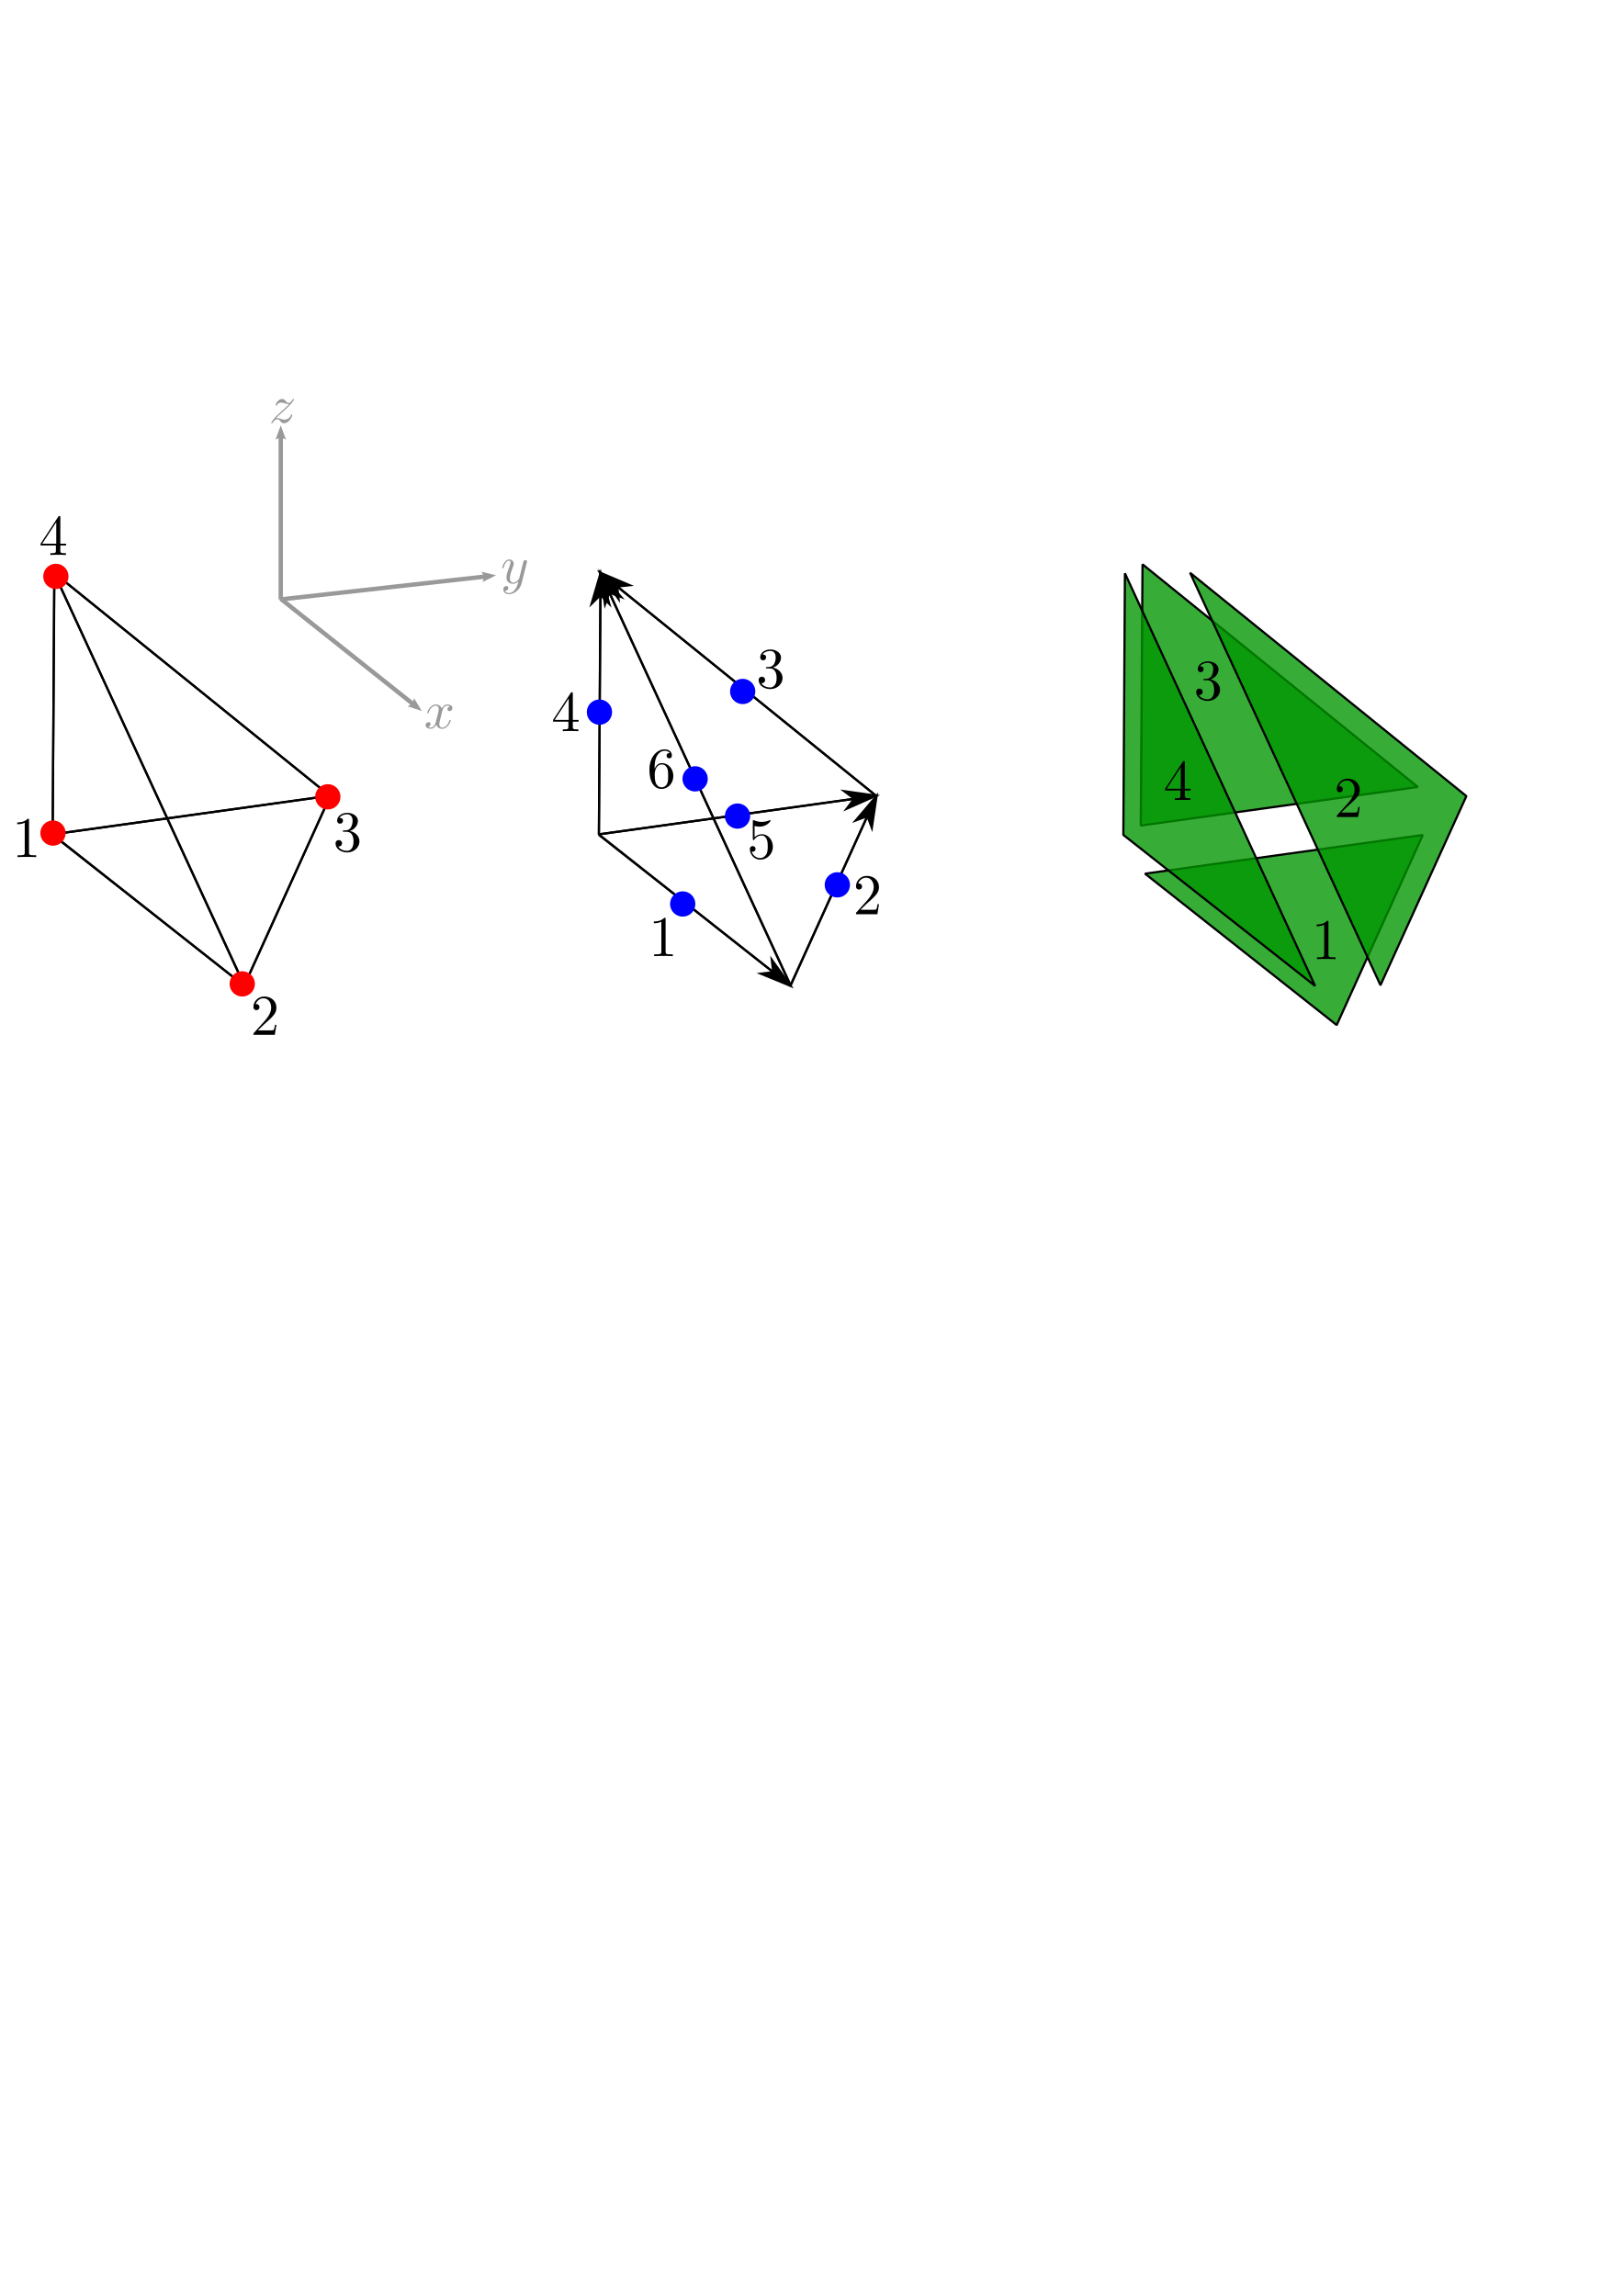
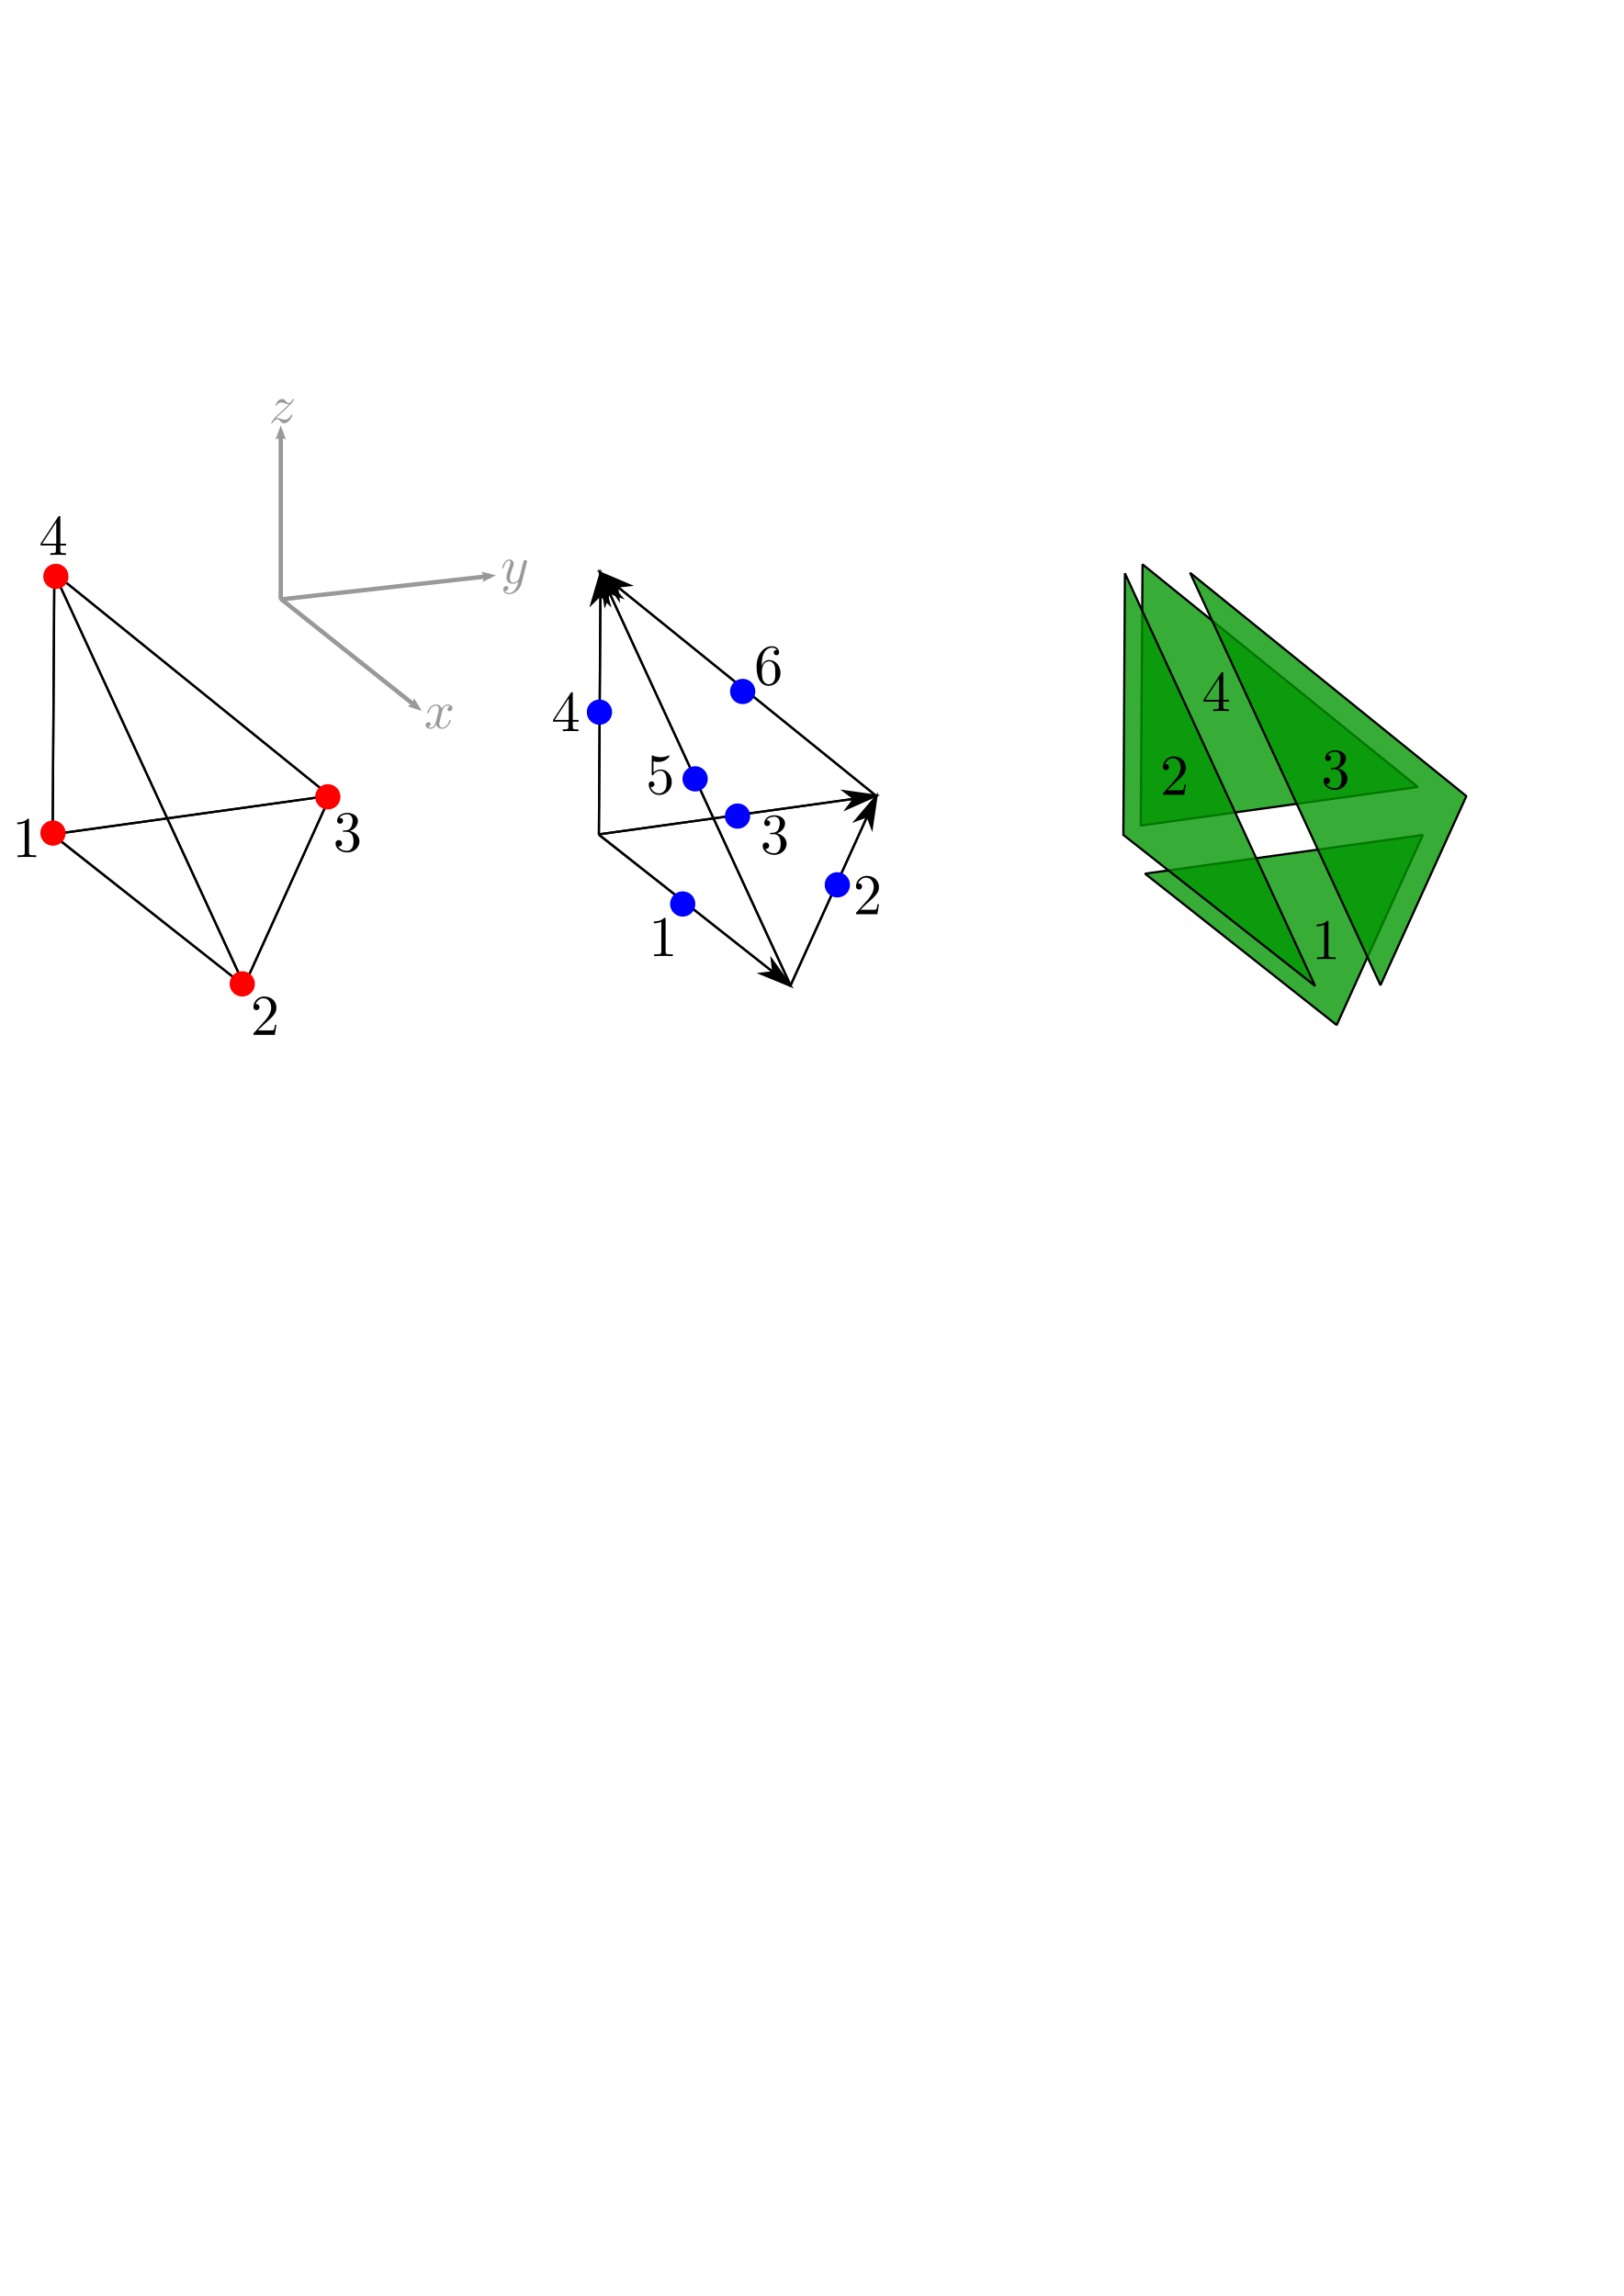
<svg xmlns="http://www.w3.org/2000/svg" width="744.094" height="1052.362" id="svg2" version="1.1">
  <defs id="defs4">
    <marker orient="auto" refY="0.0" refX="0.0" id="Arrow1Mstart" style="overflow:visible">
      <path id="path4338" d="M 0.0,0.0 L 5.0,-5.0 L -12.5,0.0 L 5.0,5.0 L 0.0,0.0 z " style="fill-rule:evenodd;stroke:#000000;stroke-width:1.0pt" transform="scale(0.4) translate(10,0)" />
    </marker>
    <marker orient="auto" refY="0.0" refX="0.0" id="Arrow1Lstart" style="overflow:visible">
      <path id="path4332" d="M 0.0,0.0 L 5.0,-5.0 L -12.5,0.0 L 5.0,5.0 L 0.0,0.0 z " style="fill-rule:evenodd;stroke:#000000;stroke-width:1.0pt" transform="scale(0.8) translate(12.5,0)" />
    </marker>
    <marker orient="auto" refY="0.0" refX="0.0" id="Arrow2Lstart" style="overflow:visible">
      <path id="path4350" style="fill-rule:evenodd;stroke-width:0.625;stroke-linejoin:round" d="M 8.719,4.034 L -2.207,0.016 L 8.719,-4.002 C 6.973,-1.63 6.983,1.616 8.719,4.034 z " transform="scale(1.1) translate(1,0)" />
    </marker>
    <marker style="overflow:visible;" id="Arrow2Send" refX="0.0" refY="0.0" orient="auto">
      <path transform="scale(0.3) rotate(180) translate(-2.3,0)" d="M 8.719,4.034 L -2.207,0.016 L 8.719,-4.002 C 6.973,-1.63 6.983,1.616 8.719,4.034 z " style="fill-rule:evenodd;stroke-width:0.625;stroke-linejoin:round;" id="path4365" />
    </marker>
    <marker style="overflow:visible;" id="Arrow1Lend" refX="0.0" refY="0.0" orient="auto">
      <path transform="scale(0.8) rotate(180) translate(12.5,0)" style="fill-rule:evenodd;stroke:#000000;stroke-width:1.0pt;" d="M 0.0,0.0 L 5.0,-5.0 L -12.5,0.0 L 5.0,5.0 L 0.0,0.0 z " id="path4335" />
    </marker>
  </defs>
  <g id="layer1">
    <g id="g3761" transform="matrix(0.8971932,0,0,0.8971932,-49.80166,47.30777)">
      <path style="fill:none;stroke:#000000;stroke-width:1.115px;stroke-linecap:butt;stroke-linejoin:bevel;stroke-opacity:1" d="M 83.219,240.139 82.413,373.803 180.361,450.95 z" id="path2985" />
      <path style="fill:none;stroke:#000000;stroke-width:1.115px;stroke-linecap:butt;stroke-linejoin:bevel;stroke-opacity:1" d="M 82.344,373.533 224.226,353.773 180.246,450.879 z" id="path2987" />
      <path style="fill:none;stroke:#000000;stroke-width:1.115px;stroke-linecap:butt;stroke-linejoin:bevel;stroke-opacity:1" d="M 83.293,240.028 223.907,353.773 82.398,373.477 z" id="path2989" />
      <path style="fill:none;stroke:#000000;stroke-width:1.115px;stroke-linecap:butt;stroke-linejoin:bevel;stroke-opacity:1" d="m 83.055,239.88 141.136,114.103 -43.882,96.599 z" id="path2991" />
    </g>
    <g id="g5435" style="opacity:0.4" transform="matrix(0.8971932,0,0,0.8971932,-17.61423,-32.54258)">
      <path style="fill:#000000;fill-opacity:1;stroke:#000000;stroke-width:2.229;stroke-linecap:butt;stroke-linejoin:miter;stroke-miterlimit:4;stroke-opacity:1;stroke-dasharray:none;marker-mid:none;marker-end:url(#Arrow2Send)" d="m 163.038,342.189 69.688,55.427" id="path4146" />
      <path style="fill:#000000;fill-opacity:1;stroke:#000000;stroke-width:2.229;stroke-linecap:butt;stroke-linejoin:miter;stroke-miterlimit:4;stroke-opacity:1;stroke-dasharray:none;marker-mid:none;marker-end:url(#Arrow2Send)" d="M 162.714,342.513 270.002,330.52" id="path4138" />
      <path style="fill:#000000;fill-opacity:1;stroke:#000000;stroke-width:2.229;stroke-linecap:butt;stroke-linejoin:miter;stroke-miterlimit:4;stroke-opacity:1;stroke-dasharray:none;marker-mid:none;marker-end:url(#Arrow2Send)" d="m 163.038,342.513 0,-85.895" id="path4140" />
      <g transform="matrix(0.5181372,0,0,0.5181372,81.74209,223.057)" id="g5031">
        <g style="font-style:normal;font-variant:normal;font-weight:normal;font-stretch:normal;letter-spacing:normal;word-spacing:normal;text-anchor:start;fill:none;stroke:#000000;stroke-width:2.151;stroke-linecap:butt;stroke-linejoin:miter;stroke-miterlimit:10.433;stroke-opacity:1;stroke-dasharray:none;stroke-dashoffset:0" id="g5033" transform="matrix(1.062992,0,0,-1.062992,-186.0236,789.2717)" xml:space="preserve" stroke-miterlimit="10.433" font-style="normal" font-variant="normal" font-weight="normal" font-stretch="normal" font-size-adjust="none" letter-spacing="normal" word-spacing="normal">
          <path style="fill:#000000;stroke-width:0" d="m 472.16,421.25 0.03,0.13 0.04,0.15 0.04,0.16 0.04,0.18 0.06,0.19 0.06,0.21 0.06,0.22 0.07,0.22 0.08,0.23 0.09,0.24 0.1,0.25 0.1,0.24 0.11,0.25 0.12,0.25 0.13,0.25 0.14,0.25 0.15,0.24 0.15,0.24 0.17,0.23 0.18,0.22 0.18,0.22 0.2,0.2 0.21,0.19 0.22,0.18 0.23,0.16 0.25,0.14 0.12,0.07 0.13,0.06 0.14,0.05 0.13,0.05 0.14,0.05 0.14,0.04 0.15,0.03 0.15,0.03 0.15,0.02 0.16,0.02 0.16,0.01 0.16,0 c 0.25,0 1.44,0 2.48,-0.64 -1.39,-0.25 -2.39,-1.5 -2.39,-2.69 0,-0.79 0.55,-1.75 1.89,-1.75 1.1,0 2.69,0.89 2.69,2.89 0,2.6 -2.94,3.28 -4.63,3.28 -2.89,0 -4.64,-2.64 -5.23,-3.78 -1.25,3.28 -3.94,3.78 -5.37,3.78 -5.19,0 -8.04,-6.42 -8.04,-7.67 0,-0.5 0.5,-0.5 0.61,-0.5 0.39,0 0.55,0.11 0.64,0.55 1.69,5.28 4.99,6.53 6.68,6.53 0.95,0 2.68,-0.44 2.68,-3.33 0,-1.54 -0.84,-4.89 -2.68,-11.86 -0.8,-3.09 -2.54,-5.18 -4.74,-5.18 -0.3,0 -1.44,0 -2.48,0.65 1.25,0.24 2.34,1.28 2.34,2.69 0,1.34 -1.09,1.73 -1.84,1.73 -1.5,0 -2.75,-1.29 -2.75,-2.89 0,-2.28 2.5,-3.28 4.68,-3.28 3.3,0 5.08,3.49 5.24,3.78 0.59,-1.84 2.39,-3.78 5.37,-3.78 5.14,0 7.99,6.42 7.99,7.67 0,0.5 -0.45,0.5 -0.61,0.5 -0.44,0 -0.55,-0.2 -0.64,-0.54 -1.64,-5.33 -5.03,-6.53 -6.63,-6.53 -1.95,0 -2.75,1.59 -2.75,3.29 0,1.1 0.3,2.19 0.86,4.38 z" id="path5035" />
        </g>
      </g>
      <g transform="matrix(0.5181372,0,0,0.5181372,120.8597,148.9817)" id="g5187">
        <g style="font-style:normal;font-variant:normal;font-weight:normal;font-stretch:normal;letter-spacing:normal;word-spacing:normal;text-anchor:start;fill:none;stroke:#000000;stroke-width:2.151;stroke-linecap:butt;stroke-linejoin:miter;stroke-miterlimit:10.433;stroke-opacity:1;stroke-dasharray:none;stroke-dashoffset:0" word-spacing="normal" letter-spacing="normal" font-size-adjust="none" font-stretch="normal" font-weight="normal" font-variant="normal" font-style="normal" stroke-miterlimit="10.433" xml:space="preserve" transform="matrix(1.062992,0,0,-1.062992,-186.0236,789.2717)" id="g5189">
          <path style="fill:#000000;stroke-width:0" id="path5191" d="m 479.74,425.18 0.01,0.04 0.01,0.03 0.01,0.06 0.02,0.05 0.01,0.06 0.01,0.05 0.02,0.04 0.01,0.05 0.01,0.04 0.01,0.04 0,0.04 0.01,0.04 0.01,0.04 0.01,0.03 0,0.03 0.01,0.03 0,0.03 0.01,0.03 0,0.03 0.01,0.05 0,0.06 0,0.05 0,0.05 0.01,0.05 0,0.03 0,0.03 0,0.03 0,0.03 c 0,0.91 -0.69,1.35 -1.44,1.35 -0.5,0 -1.3,-0.3 -1.75,-1.05 -0.1,-0.25 -0.5,-1.78 -0.69,-2.69 -0.36,-1.29 -0.7,-2.64 -1,-3.98 l -2.25,-8.97 c -0.19,-0.75 -2.33,-4.23 -5.62,-4.23 -2.54,0 -3.1,2.18 -3.1,4.03 0,2.29 0.86,5.39 2.55,9.76 0.8,2.05 1,2.6 1,3.6 0,2.23 -1.59,4.07 -4.09,4.07 -4.74,0 -6.58,-7.21 -6.58,-7.67 0,-0.5 0.5,-0.5 0.61,-0.5 0.5,0 0.54,0.11 0.79,0.91 1.35,4.69 3.33,6.17 5.03,6.17 0.4,0 1.25,0 1.25,-1.59 0,-1.25 -0.5,-2.53 -0.85,-3.49 -1.99,-5.28 -2.9,-8.12 -2.9,-10.47 0,-4.42 3.15,-5.92 6.08,-5.92 1.96,0 3.64,0.85 5.03,2.24 -0.64,-2.58 -1.23,-5.03 -3.23,-7.68 -1.3,-1.68 -3.19,-3.14 -5.48,-3.14 -0.69,0 -2.94,0.16 -3.79,2.1 0.8,0 1.46,0 2.14,0.61 0.5,0.43 1,1.09 1,2.03 0,1.55 -1.34,1.75 -1.84,1.75 -1.14,0 -2.8,-0.8 -2.8,-3.24 0,-2.5 2.21,-4.34 5.29,-4.34 5.14,0 10.26,4.55 11.67,10.17 z" />
        </g>
      </g>
      <g transform="matrix(0.5181372,0,0,0.5181372,2.489099,66.98619)" id="g5349">
        <g style="font-style:normal;font-variant:normal;font-weight:normal;font-stretch:normal;letter-spacing:normal;word-spacing:normal;text-anchor:start;fill:none;stroke:#000000;stroke-width:2.151;stroke-linecap:butt;stroke-linejoin:miter;stroke-miterlimit:10.433;stroke-opacity:1;stroke-dasharray:none;stroke-dashoffset:0" id="g5351" transform="matrix(1.062992,0,0,-1.062992,-186.0236,789.2717)" xml:space="preserve" stroke-miterlimit="10.433" font-style="normal" font-variant="normal" font-weight="normal" font-stretch="normal" font-size-adjust="none" letter-spacing="normal" word-spacing="normal">
          <path style="fill:#000000;stroke-width:0" d="m 462.14,410.34 0.25,0.27 0.24,0.25 0.24,0.25 0.23,0.24 0.22,0.23 0.22,0.22 0.21,0.22 0.2,0.21 0.2,0.2 0.2,0.19 0.19,0.19 0.19,0.19 0.18,0.17 0.19,0.18 0.35,0.33 0.34,0.32 0.33,0.3 0.33,0.29 0.32,0.29 0.65,0.56 0.33,0.29 0.33,0.28 c 0,0.05 3.08,2.69 4.88,4.49 4.73,4.64 5.83,7.03 5.83,7.21 0,0.5 -0.46,0.5 -0.55,0.5 -0.35,0 -0.5,-0.09 -0.75,-0.54 -1.49,-2.39 -2.53,-3.19 -3.74,-3.19 -1.2,0 -1.79,0.75 -2.54,1.59 -0.94,1.16 -1.78,2.14 -3.44,2.14 -3.73,0 -6.02,-4.62 -6.02,-5.67 0,-0.25 0.14,-0.54 0.6,-0.54 0.45,0 0.54,0.25 0.64,0.54 0.95,2.3 3.84,2.35 4.23,2.35 1.05,0 2,-0.36 3.14,-0.75 2,-0.75 2.55,-0.75 3.85,-0.75 -1.8,-2.14 -5.99,-5.74 -6.92,-6.53 l -4.49,-4.18 c -3.39,-3.34 -5.14,-6.18 -5.14,-6.53 0,-0.5 0.5,-0.5 0.59,-0.5 0.41,0 0.5,0.1 0.8,0.64 1.16,1.75 2.64,3.1 4.24,3.1 1.15,0 1.65,-0.46 2.89,-1.89 0.86,-1.05 1.75,-1.85 3.18,-1.85 4.94,0 7.83,6.33 7.83,7.67 0,0.25 -0.2,0.5 -0.59,0.5 -0.46,0 -0.55,-0.29 -0.71,-0.65 -1.14,-3.24 -4.32,-4.17 -5.98,-4.17 -0.98,0 -1.89,0.29 -2.94,0.64 -1.68,0.64 -2.43,0.84 -3.48,0.84 -0.1,0 -0.89,0 -1.35,-0.14 z" id="path5353" />
        </g>
      </g>
    </g>
    <text id="text3767" y="484.534" x="68.963" style="font-size:14px;font-style:normal;font-variant:normal;font-weight:normal;font-stretch:normal;text-align:start;line-height:125%;letter-spacing:0px;word-spacing:0px;writing-mode:lr-tb;text-anchor:start;fill:#000000;fill-opacity:1;stroke:none;font-family:cmr10;-inkscape-font-specification:cmr10" xml:space="preserve">
      <tspan y="484.534" x="68.963" id="tspan3769" />
    </text>
    <g transform="matrix(0.4982573,0,0,0.4982573,-143.0394,214.7246)" id="g3783">
      <g style="font-style:normal;font-variant:normal;font-weight:normal;font-stretch:normal;letter-spacing:normal;word-spacing:normal;text-anchor:start;fill:none;stroke:#000000;stroke-width:2.007;stroke-linecap:butt;stroke-linejoin:miter;stroke-miterlimit:10.433;stroke-opacity:1;stroke-dasharray:none;stroke-dashoffset:0" word-spacing="normal" letter-spacing="normal" font-size-adjust="none" font-stretch="normal" font-weight="normal" font-variant="normal" font-style="normal" stroke-miterlimit="10.433" xml:space="preserve" transform="matrix(1.062992,0,0,-1.062992,-186.0236,789.2717)" id="content">
        <path style="fill:#000000;stroke-width:0" id="path3786" d="m 470.16,438.09 0,0.05 0,0.06 0,0.05 0,0.05 0,0.05 0,0.05 0,0.04 0,0.05 0,0.04 0,0.04 -0.01,0.04 0,0.04 0,0.04 0,0.03 0,0.04 -0.01,0.03 -0.01,0.07 0,0.06 -0.02,0.05 -0.01,0.05 -0.02,0.05 -0.02,0.04 -0.02,0.04 -0.02,0.03 -0.03,0.03 -0.03,0.03 -0.04,0.03 -0.04,0.02 -0.04,0.02 -0.03,0.01 -0.02,0.01 -0.03,0 -0.02,0.01 -0.03,0.01 -0.03,0 -0.03,0.01 -0.03,0 -0.04,0.01 -0.03,0 -0.04,0 -0.03,0.01 -0.04,0 -0.04,0 -0.05,0 -0.04,0 -0.04,0 -0.05,0.01 -0.05,0 -0.05,0 -0.05,0 -0.05,0 c -3.09,-3.19 -7.47,-3.19 -9.06,-3.19 v -1.55 c 1,0 3.93,0 6.51,1.3 v -25.81 c 0,-1.8 -0.14,-2.39 -4.62,-2.39 h -1.6 v -1.55 c 1.75,0.16 6.08,0.16 8.07,0.16 2,0 6.32,0 8.07,-0.16 v 1.55 h -1.59 c -4.48,0 -4.64,0.54 -4.64,2.39 z" />
      </g>
    </g>
    <g transform="matrix(0.4982573,0,0,0.4982573,-33.75061,296.1997)" id="g3816">
      <g style="font-style:normal;font-variant:normal;font-weight:normal;font-stretch:normal;letter-spacing:normal;word-spacing:normal;text-anchor:start;fill:none;stroke:#000000;stroke-width:2.007;stroke-linecap:butt;stroke-linejoin:miter;stroke-miterlimit:10.433;stroke-opacity:1;stroke-dasharray:none;stroke-dashoffset:0" id="g3818" transform="matrix(1.062992,0,0,-1.062992,-186.0236,789.2717)" xml:space="preserve" stroke-miterlimit="10.433" font-style="normal" font-variant="normal" font-weight="normal" font-stretch="normal" font-size-adjust="none" letter-spacing="normal" word-spacing="normal">
        <path style="fill:#000000;stroke-width:0" d="m 461.85,410.04 5.28,5.13 c 7.76,6.87 10.76,9.56 10.76,14.54 0,5.69 -4.48,9.68 -10.56,9.68 -5.64,0 -9.33,-4.6 -9.33,-9.03 0,-2.79 2.5,-2.79 2.64,-2.79 0.86,0 2.6,0.6 2.6,2.64 0,1.3 -0.89,2.6 -2.64,2.6 -0.39,0 -0.5,0 -0.64,-0.05 1.14,3.24 3.83,5.08 6.72,5.08 4.53,0 6.68,-4.05 6.68,-8.13 0,-3.98 -2.5,-7.92 -5.23,-11.01 l -9.56,-10.66 C 458,407.5 458,407.4 458,406.2 h 18.49 l 1.4,8.67 h -1.25 c -0.25,-1.5 -0.59,-3.69 -1.09,-4.44 -0.36,-0.39 -3.64,-0.39 -4.73,-0.39 z" id="path3820" />
      </g>
    </g>
    <g transform="matrix(0.4982573,0,0,0.4982573,4.092727,212.0223)" id="g3856">
      <g style="font-style:normal;font-variant:normal;font-weight:normal;font-stretch:normal;letter-spacing:normal;word-spacing:normal;text-anchor:start;fill:none;stroke:#000000;stroke-width:2.007;stroke-linecap:butt;stroke-linejoin:miter;stroke-miterlimit:10.433;stroke-opacity:1;stroke-dasharray:none;stroke-dashoffset:0" word-spacing="normal" letter-spacing="normal" font-size-adjust="none" font-stretch="normal" font-weight="normal" font-variant="normal" font-style="normal" stroke-miterlimit="10.433" xml:space="preserve" transform="matrix(1.062992,0,0,-1.062992,-186.0236,789.2717)" id="g3858">
        <path style="fill:#000000;stroke-width:0" id="path3860" d="m 469.97,423.73 0.38,0.13 0.37,0.15 0.37,0.15 0.35,0.17 0.35,0.18 0.34,0.19 0.33,0.2 0.32,0.22 0.31,0.22 0.31,0.23 0.29,0.24 0.28,0.25 0.27,0.26 0.26,0.27 0.25,0.27 0.24,0.29 0.22,0.29 0.21,0.3 0.2,0.3 0.19,0.32 0.18,0.32 0.16,0.32 0.14,0.33 0.14,0.34 0.11,0.34 0.11,0.34 0.09,0.35 0.07,0.36 0.06,0.36 0.04,0.36 0.02,0.36 0.01,0.37 c 0,4.08 -4.39,6.88 -9.17,6.88 -5.03,0 -8.81,-3 -8.81,-6.78 0,-1.65 1.09,-2.6 2.54,-2.6 1.54,0 2.54,1.1 2.54,2.55 0,2.48 -2.35,2.48 -3.08,2.48 1.53,2.44 4.83,3.1 6.62,3.1 2.03,0 4.78,-1.1 4.78,-5.58 0,-0.61 -0.11,-3.49 -1.4,-5.69 -1.49,-2.39 -3.19,-2.53 -4.42,-2.59 -0.41,-0.05 -1.6,-0.14 -1.96,-0.14 -0.39,-0.05 -0.75,-0.1 -0.75,-0.6 0,-0.54 0.36,-0.54 1.21,-0.54 h 2.18 c 4.1,0 5.94,-3.39 5.94,-8.29 0,-6.76 -3.44,-8.21 -5.64,-8.21 -2.14,0 -5.88,0.84 -7.61,3.78 1.73,-0.24 3.28,0.86 3.28,2.75 0,1.79 -1.34,2.78 -2.8,2.78 -1.18,0 -2.78,-0.69 -2.78,-2.89 0,-4.53 4.63,-7.81 10.07,-7.81 6.07,0 10.61,4.53 10.61,9.6 0,4.1 -3.15,7.97 -8.32,9.02 z" />
      </g>
    </g>
    <g transform="matrix(0.4982573,0,0,0.4982573,-130.7128,76.25078)" id="g3902">
      <g style="font-style:normal;font-variant:normal;font-weight:normal;font-stretch:normal;letter-spacing:normal;word-spacing:normal;text-anchor:start;fill:none;stroke:#000000;stroke-width:2.007;stroke-linecap:butt;stroke-linejoin:miter;stroke-miterlimit:10.433;stroke-opacity:1;stroke-dasharray:none;stroke-dashoffset:0" id="g3904" transform="matrix(1.062992,0,0,-1.062992,-186.0236,789.2717)" xml:space="preserve" stroke-miterlimit="10.433" font-style="normal" font-variant="normal" font-weight="normal" font-stretch="normal" font-size-adjust="none" letter-spacing="normal" word-spacing="normal">
        <path style="fill:#000000;stroke-width:0" d="m 470.16,414.42 v -4.33 c 0,-1.8 -0.09,-2.34 -3.78,-2.34 h -1.05 v -1.55 c 2.05,0.16 4.64,0.16 6.74,0.16 2.09,0 4.73,0 6.76,-0.16 v 1.55 h -1.04 c -3.69,0 -3.79,0.54 -3.79,2.34 v 4.33 h 4.99 v 1.54 H 474 v 22.68 c 0,1 0,1.29 -0.79,1.29 -0.46,0 -0.6,0 -1,-0.61 l -15.3,-23.36 h 1.41 l 12.15,18.58 v -18.58 h -12.15 -1.41 v -1.54 z" id="path3906" />
      </g>
    </g>
    <g id="g4046" transform="matrix(0.4982573,0,0,0.4982573,148.703,260.1179)" style="stroke:#000000;stroke-width:1;stroke-opacity:1">
      <g id="g4048" transform="matrix(1.062992,0,0,-1.062992,-186.0236,789.2717)" xml:space="preserve" stroke-miterlimit="10.433" font-style="normal" font-variant="normal" font-weight="normal" font-stretch="normal" font-size-adjust="none" letter-spacing="normal" word-spacing="normal" style="font-style:normal;font-variant:normal;font-weight:normal;font-stretch:normal;letter-spacing:normal;word-spacing:normal;text-anchor:start;fill:none;stroke:#000000;stroke-width:2.007;stroke-linecap:butt;stroke-linejoin:miter;stroke-miterlimit:10.433;stroke-opacity:1;stroke-dasharray:none;stroke-dashoffset:0">
        <path d="m 470.16,438.09 0,0.05 0,0.06 0,0.05 0,0.05 0,0.05 0,0.05 0,0.04 0,0.05 0,0.04 0,0.04 -0.01,0.04 0,0.04 0,0.04 0,0.03 0,0.04 -0.01,0.03 -0.01,0.07 0,0.06 -0.02,0.05 -0.01,0.05 -0.02,0.05 -0.02,0.04 -0.02,0.04 -0.02,0.03 -0.03,0.03 -0.03,0.03 -0.04,0.03 -0.04,0.02 -0.04,0.02 -0.03,0.01 -0.02,0.01 -0.03,0 -0.02,0.01 -0.03,0.01 -0.03,0 -0.03,0.01 -0.03,0 -0.04,0.01 -0.03,0 -0.04,0 -0.03,0.01 -0.04,0 -0.04,0 -0.05,0 -0.04,0 -0.04,0 -0.05,0.01 -0.05,0 -0.05,0 -0.05,0 -0.05,0 c -3.09,-3.19 -7.47,-3.19 -9.06,-3.19 v -1.55 c 1,0 3.93,0 6.51,1.3 v -25.81 c 0,-1.8 -0.14,-2.39 -4.62,-2.39 h -1.6 v -1.55 c 1.75,0.16 6.08,0.16 8.07,0.16 2,0 6.32,0 8.07,-0.16 v 1.55 h -1.59 c -4.48,0 -4.64,0.54 -4.64,2.39 z" id="path4050" style="fill:#000000;stroke:#000000;stroke-width:0;stroke-opacity:1" />
      </g>
    </g>
    <g id="g4052" transform="matrix(0.4982573,0,0,0.4982573,242.3852,240.916)" style="stroke:#000000;stroke-width:1;stroke-opacity:1">
      <g word-spacing="normal" letter-spacing="normal" font-size-adjust="none" font-stretch="normal" font-weight="normal" font-variant="normal" font-style="normal" stroke-miterlimit="10.433" xml:space="preserve" transform="matrix(1.062992,0,0,-1.062992,-186.0236,789.2717)" id="g4054" style="font-style:normal;font-variant:normal;font-weight:normal;font-stretch:normal;letter-spacing:normal;word-spacing:normal;text-anchor:start;fill:none;stroke:#000000;stroke-width:2.007;stroke-linecap:butt;stroke-linejoin:miter;stroke-miterlimit:10.433;stroke-opacity:1;stroke-dasharray:none;stroke-dashoffset:0">
        <path id="path4056" d="m 461.85,410.04 5.28,5.13 c 7.76,6.87 10.76,9.56 10.76,14.54 0,5.69 -4.48,9.68 -10.56,9.68 -5.64,0 -9.33,-4.6 -9.33,-9.03 0,-2.79 2.5,-2.79 2.64,-2.79 0.86,0 2.6,0.6 2.6,2.64 0,1.3 -0.89,2.6 -2.64,2.6 -0.39,0 -0.5,0 -0.64,-0.05 1.14,3.24 3.83,5.08 6.72,5.08 4.53,0 6.68,-4.05 6.68,-8.13 0,-3.98 -2.5,-7.92 -5.23,-11.01 l -9.56,-10.66 C 458,407.5 458,407.4 458,406.2 h 18.49 l 1.4,8.67 h -1.25 c -0.25,-1.5 -0.59,-3.69 -1.09,-4.44 -0.36,-0.39 -3.64,-0.39 -4.73,-0.39 z" style="fill:#000000;stroke:#000000;stroke-width:0;stroke-opacity:1" />
      </g>
    </g>
-     <g id="g4058" transform="matrix(0.4982573,0,0,0.4982573,197.9888,137.145)" style="stroke:#000000;stroke-width:1;stroke-opacity:1">
+     <g id="g4058" transform="matrix(0.4982573,0,0,0.4982573,199.8419,213.1245)" style="stroke:#000000;stroke-width:1;stroke-opacity:1">
      <g id="g4060" transform="matrix(1.062992,0,0,-1.062992,-186.0236,789.2717)" xml:space="preserve" stroke-miterlimit="10.433" font-style="normal" font-variant="normal" font-weight="normal" font-stretch="normal" font-size-adjust="none" letter-spacing="normal" word-spacing="normal" style="font-style:normal;font-variant:normal;font-weight:normal;font-stretch:normal;letter-spacing:normal;word-spacing:normal;text-anchor:start;fill:none;stroke:#000000;stroke-width:2.007;stroke-linecap:butt;stroke-linejoin:miter;stroke-miterlimit:10.433;stroke-opacity:1;stroke-dasharray:none;stroke-dashoffset:0">
        <path d="m 469.97,423.73 0.38,0.13 0.37,0.15 0.37,0.15 0.35,0.17 0.35,0.18 0.34,0.19 0.33,0.2 0.32,0.22 0.31,0.22 0.31,0.23 0.29,0.24 0.28,0.25 0.27,0.26 0.26,0.27 0.25,0.27 0.24,0.29 0.22,0.29 0.21,0.3 0.2,0.3 0.19,0.32 0.18,0.32 0.16,0.32 0.14,0.33 0.14,0.34 0.11,0.34 0.11,0.34 0.09,0.35 0.07,0.36 0.06,0.36 0.04,0.36 0.02,0.36 0.01,0.37 c 0,4.08 -4.39,6.88 -9.17,6.88 -5.03,0 -8.81,-3 -8.81,-6.78 0,-1.65 1.09,-2.6 2.54,-2.6 1.54,0 2.54,1.1 2.54,2.55 0,2.48 -2.35,2.48 -3.08,2.48 1.53,2.44 4.83,3.1 6.62,3.1 2.03,0 4.78,-1.1 4.78,-5.58 0,-0.61 -0.11,-3.49 -1.4,-5.69 -1.49,-2.39 -3.19,-2.53 -4.42,-2.59 -0.41,-0.05 -1.6,-0.14 -1.96,-0.14 -0.39,-0.05 -0.75,-0.1 -0.75,-0.6 0,-0.54 0.36,-0.54 1.21,-0.54 h 2.18 c 4.1,0 5.94,-3.39 5.94,-8.29 0,-6.76 -3.44,-8.21 -5.64,-8.21 -2.14,0 -5.88,0.84 -7.61,3.78 1.73,-0.24 3.28,0.86 3.28,2.75 0,1.79 -1.34,2.78 -2.8,2.78 -1.18,0 -2.78,-0.69 -2.78,-2.89 0,-4.53 4.63,-7.81 10.07,-7.81 6.07,0 10.61,4.53 10.61,9.6 0,4.1 -3.15,7.97 -8.32,9.02 z" id="path4062" style="fill:#000000;stroke:#000000;stroke-width:0;stroke-opacity:1" />
      </g>
    </g>
    <g id="g4064" transform="matrix(0.4982573,0,0,0.4982573,104.1425,157.0175)">
      <g word-spacing="normal" letter-spacing="normal" font-size-adjust="none" font-stretch="normal" font-weight="normal" font-variant="normal" font-style="normal" stroke-miterlimit="10.433" xml:space="preserve" transform="matrix(1.062992,0,0,-1.062992,-186.0236,789.2717)" id="g4066" style="font-style:normal;font-variant:normal;font-weight:normal;font-stretch:normal;letter-spacing:normal;word-spacing:normal;text-anchor:start;fill:none;stroke:#000000;stroke-width:2.007;stroke-linecap:butt;stroke-linejoin:miter;stroke-miterlimit:10.433;stroke-opacity:1;stroke-dasharray:none;stroke-dashoffset:0">
        <path id="path4068" d="m 470.16,414.42 v -4.33 c 0,-1.8 -0.09,-2.34 -3.78,-2.34 h -1.05 v -1.55 c 2.05,0.16 4.64,0.16 6.74,0.16 2.09,0 4.73,0 6.76,-0.16 v 1.55 h -1.04 c -3.69,0 -3.79,0.54 -3.79,2.34 v 4.33 h 4.99 v 1.54 H 474 v 22.68 c 0,1 0,1.29 -0.79,1.29 -0.46,0 -0.6,0 -1,-0.61 l -15.3,-23.36 h 1.41 l 12.15,18.58 v -18.58 h -12.15 -1.41 v -1.54 z" style="fill:#000000;stroke-width:0" />
      </g>
    </g>
-     <g transform="matrix(0.4982573,0,0,0.4982573,193.7491,215.3296)" id="g4070" style="stroke:#000000;stroke-width:1;stroke-opacity:1">
+     <g transform="matrix(0.4982573,0,0,0.4982573,147.4202,185.6791)" id="g4070" style="stroke:#000000;stroke-width:1;stroke-opacity:1">
      <g style="font-style:normal;font-variant:normal;font-weight:normal;font-stretch:normal;letter-spacing:normal;word-spacing:normal;text-anchor:start;fill:none;stroke:#000000;stroke-width:2.007;stroke-linecap:butt;stroke-linejoin:miter;stroke-miterlimit:10.433;stroke-opacity:1;stroke-dasharray:none;stroke-dashoffset:0" id="g4072" transform="matrix(1.062992,0,0,-1.062992,-186.0236,789.2717)" xml:space="preserve" stroke-miterlimit="10.433" font-style="normal" font-variant="normal" font-weight="normal" font-stretch="normal" font-size-adjust="none" letter-spacing="normal" word-spacing="normal">
        <path style="fill:#000000;stroke:#000000;stroke-width:0;stroke-opacity:1" d="m 477.89,416.21 -0.01,0.56 -0.03,0.54 -0.06,0.54 -0.08,0.53 -0.1,0.53 -0.13,0.51 -0.14,0.5 -0.17,0.5 -0.18,0.48 -0.21,0.47 -0.22,0.46 -0.24,0.44 -0.26,0.43 -0.28,0.41 -0.29,0.4 -0.31,0.38 -0.33,0.36 -0.34,0.35 -0.36,0.32 -0.37,0.31 -0.38,0.29 -0.4,0.26 -0.41,0.25 -0.42,0.22 -0.43,0.2 -0.44,0.17 -0.46,0.15 -0.46,0.13 -0.48,0.09 -0.48,0.07 -0.49,0.05 -0.5,0.01 c -2.39,0 -4.54,-0.8 -6.33,-2.53 v 9.7 c 1,-0.29 2.64,-0.64 4.23,-0.64 6.13,0 9.61,4.53 9.61,5.19 0,0.3 -0.14,0.55 -0.5,0.55 -0.05,0 -0.14,0 -0.39,-0.16 -1,-0.45 -3.44,-1.44 -6.78,-1.44 -1.98,0 -4.28,0.35 -6.63,1.39 -0.39,0.14 -0.5,0.14 -0.59,0.14 -0.5,0 -0.5,-0.39 -0.5,-1.18 v -14.75 c 0,-0.89 0,-1.3 0.7,-1.3 0.35,0 0.44,0.16 0.64,0.45 0.55,0.8 2.4,3.49 6.43,3.49 2.59,0 3.84,-2.3 4.23,-3.19 0.81,-1.84 0.91,-3.78 0.91,-6.28 0,-1.74 0,-4.74 -1.21,-6.83 -1.18,-1.94 -3.03,-3.23 -5.32,-3.23 -3.64,0 -6.47,2.64 -7.33,5.57 0.15,-0.04 0.31,-0.09 0.86,-0.09 1.64,0 2.48,1.25 2.48,2.44 0,1.2 -0.84,2.44 -2.48,2.44 -0.71,0 -2.46,-0.35 -2.46,-2.65 0,-4.28 3.44,-9.1 9.04,-9.1 5.76,0 10.85,4.78 10.85,11.1 z" id="path4074" />
      </g>
    </g>
-     <g id="g4076" transform="matrix(0.4982573,0,0,0.4982573,147.9317,182.9155)" style="stroke:#000000;stroke-width:1;stroke-opacity:1">
+     <g id="g4076" transform="matrix(0.4982573,0,0,0.4982573,197.0404,135.66)" style="stroke:#000000;stroke-width:1;stroke-opacity:1">
      <g word-spacing="normal" letter-spacing="normal" font-size-adjust="none" font-stretch="normal" font-weight="normal" font-variant="normal" font-style="normal" stroke-miterlimit="10.433" xml:space="preserve" transform="matrix(1.062992,0,0,-1.062992,-186.0236,789.2717)" id="g4078" style="font-style:normal;font-variant:normal;font-weight:normal;font-stretch:normal;letter-spacing:normal;word-spacing:normal;text-anchor:start;fill:none;stroke:#000000;stroke-width:2.007;stroke-linecap:butt;stroke-linejoin:miter;stroke-miterlimit:10.433;stroke-opacity:1;stroke-dasharray:none;stroke-dashoffset:0">
        <path id="path4080" d="m 462.1,422.54 v 1.19 c 0,12.61 6.17,14.41 8.72,14.41 1.18,0 3.28,-0.3 4.37,-2 -0.73,0 -2.73,0 -2.73,-2.24 0,-1.54 1.2,-2.29 2.29,-2.29 0.8,0 2.29,0.45 2.29,2.39 0,3 -2.19,5.39 -6.32,5.39 -6.39,0 -13.11,-6.44 -13.11,-17.44 0,-13.31 5.78,-16.84 10.41,-16.84 5.53,0 10.27,4.68 10.27,11.25 0,6.32 -4.44,11.12 -9.97,11.12 l -0.05,-1.16 c 0.8,0 3.09,0 4.64,-3.09 0.89,-1.83 0.89,-4.37 0.89,-6.81 0,-2.39 0,-4.89 -0.84,-6.69 -1.5,-2.98 -3.78,-3.23 -4.94,-3.23 h 0 c -3.14,0 -4.63,2.98 -4.92,3.73 -0.91,2.34 -0.91,6.33 -0.91,7.23 0,3.88 1.6,8.86 6.08,8.86 l 0.05,1.16 c -3.38,0 -5.22,-2.55 -6.22,-4.94 z" style="fill:#000000;stroke:#000000;stroke-width:0;stroke-opacity:1" />
      </g>
    </g>
    <path style="fill:none;stroke:#000000;stroke-width:1px;stroke-linecap:butt;stroke-linejoin:bevel;stroke-opacity:1;marker-mid:url(#Arrow2Lstart)" d="m 275.189,262.759 -0.723,119.922" id="path5697" />
    <path style="fill:none;stroke:#000000;stroke-width:1px;stroke-linecap:butt;stroke-linejoin:bevel;stroke-opacity:1;marker-mid:url(#Arrow2Lstart)" d="m 274.466,382.681 87.879,69.216" id="path5695" />
    <path style="fill:none;stroke:#000000;stroke-width:1px;stroke-linecap:butt;stroke-linejoin:bevel;stroke-opacity:1;marker-mid:url(#Arrow2Lstart)" d="M 362.345,451.897 275.189,262.759" id="path5479" />
    <path style="fill:none;stroke:#000000;stroke-width:1px;stroke-linecap:butt;stroke-linejoin:bevel;stroke-opacity:1;marker-mid:url(#Arrow2Lstart)" d="M 274.405,382.439 401.701,364.71" id="path5691" />
    <path style="fill:none;stroke:#000000;stroke-width:1px;stroke-linecap:butt;stroke-linejoin:bevel;stroke-opacity:1;marker-mid:url(#Arrow2Lstart)" d="m 401.701,364.71 -39.459,87.123" id="path5689" />
    <path style="fill:none;stroke:#000000;stroke-width:1px;stroke-linecap:butt;stroke-linejoin:bevel;stroke-opacity:1;marker-mid:none;marker-start:url(#Arrow1Lstart)" d="M 362.242,451.833 274.405,382.439" id="path5481" />
    <path style="fill:none;stroke:#000000;stroke-width:1px;stroke-linecap:butt;stroke-linejoin:bevel;stroke-opacity:1;marker-mid:url(#Arrow2Lstart)" d="M 275.256,262.659 401.414,364.71" id="path5685" />
    <path style="fill:none;stroke:#000000;stroke-width:1px;stroke-linecap:butt;stroke-linejoin:bevel;stroke-opacity:1;marker-mid:none;marker-start:url(#Arrow1Lstart)" d="M 401.414,364.71 274.453,382.388" id="path5683" />
    <path style="fill:none;stroke:#000000;stroke-width:1px;stroke-linecap:butt;stroke-linejoin:bevel;stroke-opacity:1;marker-mid:none;marker-start:none;marker-end:url(#Arrow1Lend)" d="m 274.453,382.388 0.804,-119.729" id="path5483" />
    <path style="fill:none;stroke:#000000;stroke-width:1px;stroke-linecap:butt;stroke-linejoin:bevel;stroke-opacity:1;marker-mid:none;marker-start:url(#Arrow1Lstart)" d="M 275.042,262.527 401.669,364.899" id="path5679" />
    <path style="fill:none;stroke:#000000;stroke-width:1px;stroke-linecap:butt;stroke-linejoin:bevel;stroke-opacity:1;marker-mid:none;marker-end:none;marker-start:url(#Arrow1Lstart)" d="M 401.669,364.899 362.298,451.567" id="path5677" />
    <path style="fill:none;stroke:#000000;stroke-width:1px;stroke-linecap:butt;stroke-linejoin:bevel;stroke-opacity:1;marker-mid:none;marker-start:none;marker-end:url(#Arrow1Lend)" d="M 362.298,451.567 275.042,262.527" id="path5485" />
    <path id="path5519" d="m 524.732,400.439 127.296,-17.729 -39.459,87.123 z" style="fill:#009600;stroke:#000000;stroke-width:1px;stroke-linecap:butt;stroke-linejoin:bevel;stroke-opacity:1;fill-opacity:0.784" />
    <path id="path5521" d="M 523.584,258.659 649.742,360.71 522.781,378.388 z" style="fill:#009600;stroke:#000000;stroke-width:1px;stroke-linecap:butt;stroke-linejoin:bevel;stroke-opacity:1;fill-opacity:0.784" />
    <path id="path5523" d="M 545.37,262.527 671.997,364.899 632.626,451.567 z" style="fill:#009600;stroke:#000000;stroke-width:1px;stroke-linecap:butt;stroke-linejoin:bevel;stroke-opacity:1;fill-opacity:0.784" />
    <path style="color:#000000;fill:#ff0000;fill-opacity:1;fill-rule:nonzero;stroke:none;stroke-width:2;marker:none;visibility:visible;display:inline;overflow:visible;enable-background:accumulate" id="path5553" d="m 442.44,674.855 a 57.768,57.768 0 1 1 -115.536,0 57.768,57.768 0 1 1 115.536,0 z" transform="matrix(0.100386,0,0,0.100386,-14.34073,314.087)" />
    <path transform="matrix(0.100386,0,0,0.100386,72.39869,383.2127)" d="m 442.44,674.855 a 57.768,57.768 0 1 1 -115.536,0 57.768,57.768 0 1 1 115.536,0 z" id="path5555" style="color:#000000;fill:#ff0000;fill-opacity:1;fill-rule:nonzero;stroke:none;stroke-width:2;marker:none;visibility:visible;display:inline;overflow:visible;enable-background:accumulate" />
    <path style="color:#000000;fill:#ff0000;fill-opacity:1;fill-rule:nonzero;stroke:none;stroke-width:2;marker:none;visibility:visible;display:inline;overflow:visible;enable-background:accumulate" id="path5557" d="m 442.44,674.855 a 57.768,57.768 0 1 1 -115.536,0 57.768,57.768 0 1 1 115.536,0 z" transform="matrix(0.100386,0,0,0.100386,111.6142,297.4703)" />
    <path transform="matrix(0.100386,0,0,0.100386,-13.01139,196.4404)" d="m 442.44,674.855 a 57.768,57.768 0 1 1 -115.536,0 57.768,57.768 0 1 1 115.536,0 z" id="path5559" style="color:#000000;fill:#ff0000;fill-opacity:1;fill-rule:nonzero;stroke:none;stroke-width:2;marker:none;visibility:visible;display:inline;overflow:visible;enable-background:accumulate" />
    <path style="color:#000000;fill:#0000ff;fill-opacity:1;fill-rule:nonzero;stroke:none;stroke-width:2;marker:none;visibility:visible;display:inline;overflow:visible;enable-background:accumulate" id="path5659" d="m 442.44,674.855 a 57.768,57.768 0 1 1 -115.536,0 57.768,57.768 0 1 1 115.536,0 z" transform="matrix(0.100386,0,0,0.100386,274.248,346.5877)" />
    <path transform="matrix(0.100386,0,0,0.100386,345.1086,337.819)" d="m 442.44,674.855 a 57.768,57.768 0 1 1 -115.536,0 57.768,57.768 0 1 1 115.536,0 z" id="path5661" style="color:#000000;fill:#0000ff;fill-opacity:1;fill-rule:nonzero;stroke:none;stroke-width:2;marker:none;visibility:visible;display:inline;overflow:visible;enable-background:accumulate" />
    <path style="color:#000000;fill:#0000ff;fill-opacity:1;fill-rule:nonzero;stroke:none;stroke-width:2;marker:none;visibility:visible;display:inline;overflow:visible;enable-background:accumulate" id="path5663" d="m 442.44,674.855 a 57.768,57.768 0 1 1 -115.536,0 57.768,57.768 0 1 1 115.536,0 z" transform="matrix(0.100386,0,0,0.100386,299.3691,306.2991)" />
    <path transform="matrix(0.100386,0,0,0.100386,301.739,249.184)" d="m 442.44,674.855 a 57.768,57.768 0 1 1 -115.536,0 57.768,57.768 0 1 1 115.536,0 z" id="path5665" style="color:#000000;fill:#0000ff;fill-opacity:1;fill-rule:nonzero;stroke:none;stroke-width:2;marker:none;visibility:visible;display:inline;overflow:visible;enable-background:accumulate" />
    <path style="color:#000000;fill:#0000ff;fill-opacity:1;fill-rule:nonzero;stroke:none;stroke-width:2;marker:none;visibility:visible;display:inline;overflow:visible;enable-background:accumulate" id="path5667" d="m 442.44,674.855 a 57.768,57.768 0 1 1 -115.536,0 57.768,57.768 0 1 1 115.536,0 z" transform="matrix(0.100386,0,0,0.100386,236.0922,258.6637)" />
    <path transform="matrix(0.100386,0,0,0.100386,279.9358,289.2357)" d="m 442.44,674.855 a 57.768,57.768 0 1 1 -115.536,0 57.768,57.768 0 1 1 115.536,0 z" id="path5669" style="color:#000000;fill:#0000ff;fill-opacity:1;fill-rule:nonzero;stroke:none;stroke-width:2;marker:none;visibility:visible;display:inline;overflow:visible;enable-background:accumulate" />
    <path id="path5517" d="m 515.517,262.759 -0.723,119.922 87.879,69.216 z" style="fill:#009600;stroke:#000000;stroke-width:1px;stroke-linecap:butt;stroke-linejoin:bevel;stroke-opacity:1;fill-opacity:0.784" />
    <g transform="matrix(0.4982573,0,0,0.4982573,452.4527,261.4946)" id="g4082">
      <g style="font-style:normal;font-variant:normal;font-weight:normal;font-stretch:normal;letter-spacing:normal;word-spacing:normal;text-anchor:start;fill:none;stroke:#000000;stroke-width:2.007;stroke-linecap:butt;stroke-linejoin:miter;stroke-miterlimit:10.433;stroke-opacity:1;stroke-dasharray:none;stroke-dashoffset:0" word-spacing="normal" letter-spacing="normal" font-size-adjust="none" font-stretch="normal" font-weight="normal" font-variant="normal" font-style="normal" stroke-miterlimit="10.433" xml:space="preserve" transform="matrix(1.062992,0,0,-1.062992,-186.0236,789.2717)" id="g4084">
        <path style="fill:#000000;stroke-width:0" id="path4086" d="m 470.16,438.09 0,0.05 0,0.06 0,0.05 0,0.05 0,0.05 0,0.05 0,0.04 0,0.05 0,0.04 0,0.04 -0.01,0.04 0,0.04 0,0.04 0,0.03 0,0.04 -0.01,0.03 -0.01,0.07 0,0.06 -0.02,0.05 -0.01,0.05 -0.02,0.05 -0.02,0.04 -0.02,0.04 -0.02,0.03 -0.03,0.03 -0.03,0.03 -0.04,0.03 -0.04,0.02 -0.04,0.02 -0.03,0.01 -0.02,0.01 -0.03,0 -0.02,0.01 -0.03,0.01 -0.03,0 -0.03,0.01 -0.03,0 -0.04,0.01 -0.03,0 -0.04,0 -0.03,0.01 -0.04,0 -0.04,0 -0.05,0 -0.04,0 -0.04,0 -0.05,0.01 -0.05,0 -0.05,0 -0.05,0 -0.05,0 c -3.09,-3.19 -7.47,-3.19 -9.06,-3.19 v -1.55 c 1,0 3.93,0 6.51,1.3 v -25.81 c 0,-1.8 -0.14,-2.39 -4.62,-2.39 h -1.6 v -1.55 c 1.75,0.16 6.08,0.16 8.07,0.16 2,0 6.32,0 8.07,-0.16 v 1.55 h -1.59 c -4.48,0 -4.64,0.54 -4.64,2.39 z" />
      </g>
    </g>
-     <g transform="matrix(0.4982573,0,0,0.4982573,462.7181,196.3516)" id="g4088">
+     <g transform="matrix(0.4982573,0,0,0.4982573,383.0323,186.1592)" id="g4088">
      <g style="font-style:normal;font-variant:normal;font-weight:normal;font-stretch:normal;letter-spacing:normal;word-spacing:normal;text-anchor:start;fill:none;stroke:#000000;stroke-width:2.007;stroke-linecap:butt;stroke-linejoin:miter;stroke-miterlimit:10.433;stroke-opacity:1;stroke-dasharray:none;stroke-dashoffset:0" id="g4090" transform="matrix(1.062992,0,0,-1.062992,-186.0236,789.2717)" xml:space="preserve" stroke-miterlimit="10.433" font-style="normal" font-variant="normal" font-weight="normal" font-stretch="normal" font-size-adjust="none" letter-spacing="normal" word-spacing="normal">
        <path style="fill:#000000;stroke-width:0" d="m 461.85,410.04 5.28,5.13 c 7.76,6.87 10.76,9.56 10.76,14.54 0,5.69 -4.48,9.68 -10.56,9.68 -5.64,0 -9.33,-4.6 -9.33,-9.03 0,-2.79 2.5,-2.79 2.64,-2.79 0.86,0 2.6,0.6 2.6,2.64 0,1.3 -0.89,2.6 -2.64,2.6 -0.39,0 -0.5,0 -0.64,-0.05 1.14,3.24 3.83,5.08 6.72,5.08 4.53,0 6.68,-4.05 6.68,-8.13 0,-3.98 -2.5,-7.92 -5.23,-11.01 l -9.56,-10.66 C 458,407.5 458,407.4 458,406.2 h 18.49 l 1.4,8.67 h -1.25 c -0.25,-1.5 -0.59,-3.69 -1.09,-4.44 -0.36,-0.39 -3.64,-0.39 -4.73,-0.39 z" id="path4092" />
      </g>
    </g>
-     <g transform="matrix(0.4982573,0,0,0.4982573,398.4961,142.5719)" id="g4094">
+     <g transform="matrix(0.4982573,0,0,0.4982573,456.8706,183.3414)" id="g4094">
      <g style="font-style:normal;font-variant:normal;font-weight:normal;font-stretch:normal;letter-spacing:normal;word-spacing:normal;text-anchor:start;fill:none;stroke:#000000;stroke-width:2.007;stroke-linecap:butt;stroke-linejoin:miter;stroke-miterlimit:10.433;stroke-opacity:1;stroke-dasharray:none;stroke-dashoffset:0" word-spacing="normal" letter-spacing="normal" font-size-adjust="none" font-stretch="normal" font-weight="normal" font-variant="normal" font-style="normal" stroke-miterlimit="10.433" xml:space="preserve" transform="matrix(1.062992,0,0,-1.062992,-186.0236,789.2717)" id="g4096">
        <path style="fill:#000000;stroke-width:0" id="path4098" d="m 469.97,423.73 0.38,0.13 0.37,0.15 0.37,0.15 0.35,0.17 0.35,0.18 0.34,0.19 0.33,0.2 0.32,0.22 0.31,0.22 0.31,0.23 0.29,0.24 0.28,0.25 0.27,0.26 0.26,0.27 0.25,0.27 0.24,0.29 0.22,0.29 0.21,0.3 0.2,0.3 0.19,0.32 0.18,0.32 0.16,0.32 0.14,0.33 0.14,0.34 0.11,0.34 0.11,0.34 0.09,0.35 0.07,0.36 0.06,0.36 0.04,0.36 0.02,0.36 0.01,0.37 c 0,4.08 -4.39,6.88 -9.17,6.88 -5.03,0 -8.81,-3 -8.81,-6.78 0,-1.65 1.09,-2.6 2.54,-2.6 1.54,0 2.54,1.1 2.54,2.55 0,2.48 -2.35,2.48 -3.08,2.48 1.53,2.44 4.83,3.1 6.62,3.1 2.03,0 4.78,-1.1 4.78,-5.58 0,-0.61 -0.11,-3.49 -1.4,-5.69 -1.49,-2.39 -3.19,-2.53 -4.42,-2.59 -0.41,-0.05 -1.6,-0.14 -1.96,-0.14 -0.39,-0.05 -0.75,-0.1 -0.75,-0.6 0,-0.54 0.36,-0.54 1.21,-0.54 h 2.18 c 4.1,0 5.94,-3.39 5.94,-8.29 0,-6.76 -3.44,-8.21 -5.64,-8.21 -2.14,0 -5.88,0.84 -7.61,3.78 1.73,-0.24 3.28,0.86 3.28,2.75 0,1.79 -1.34,2.78 -2.8,2.78 -1.18,0 -2.78,-0.69 -2.78,-2.89 0,-4.53 4.63,-7.81 10.07,-7.81 6.07,0 10.61,4.53 10.61,9.6 0,4.1 -3.15,7.97 -8.32,9.02 z" />
      </g>
    </g>
-     <g transform="matrix(0.4982573,0,0,0.4982573,384.6188,188.5657)" id="g4100">
+     <g transform="matrix(0.4982573,0,0,0.4982573,402.2238,147.7962)" id="g4100">
      <g style="font-style:normal;font-variant:normal;font-weight:normal;font-stretch:normal;letter-spacing:normal;word-spacing:normal;text-anchor:start;fill:none;stroke:#000000;stroke-width:2.007;stroke-linecap:butt;stroke-linejoin:miter;stroke-miterlimit:10.433;stroke-opacity:1;stroke-dasharray:none;stroke-dashoffset:0" id="g4102" transform="matrix(1.062992,0,0,-1.062992,-186.0236,789.2717)" xml:space="preserve" stroke-miterlimit="10.433" font-style="normal" font-variant="normal" font-weight="normal" font-stretch="normal" font-size-adjust="none" letter-spacing="normal" word-spacing="normal">
        <path style="fill:#000000;stroke-width:0" d="m 470.16,414.42 v -4.33 c 0,-1.8 -0.09,-2.34 -3.78,-2.34 h -1.05 v -1.55 c 2.05,0.16 4.64,0.16 6.74,0.16 2.09,0 4.73,0 6.76,-0.16 v 1.55 h -1.04 c -3.69,0 -3.79,0.54 -3.79,2.34 v 4.33 h 4.99 v 1.54 H 474 v 22.68 c 0,1 0,1.29 -0.79,1.29 -0.46,0 -0.6,0 -1,-0.61 l -15.3,-23.36 h 1.41 l 12.15,18.58 v -18.58 h -12.15 -1.41 v -1.54 z" id="path4104" />
      </g>
    </g>
  </g>
</svg>
